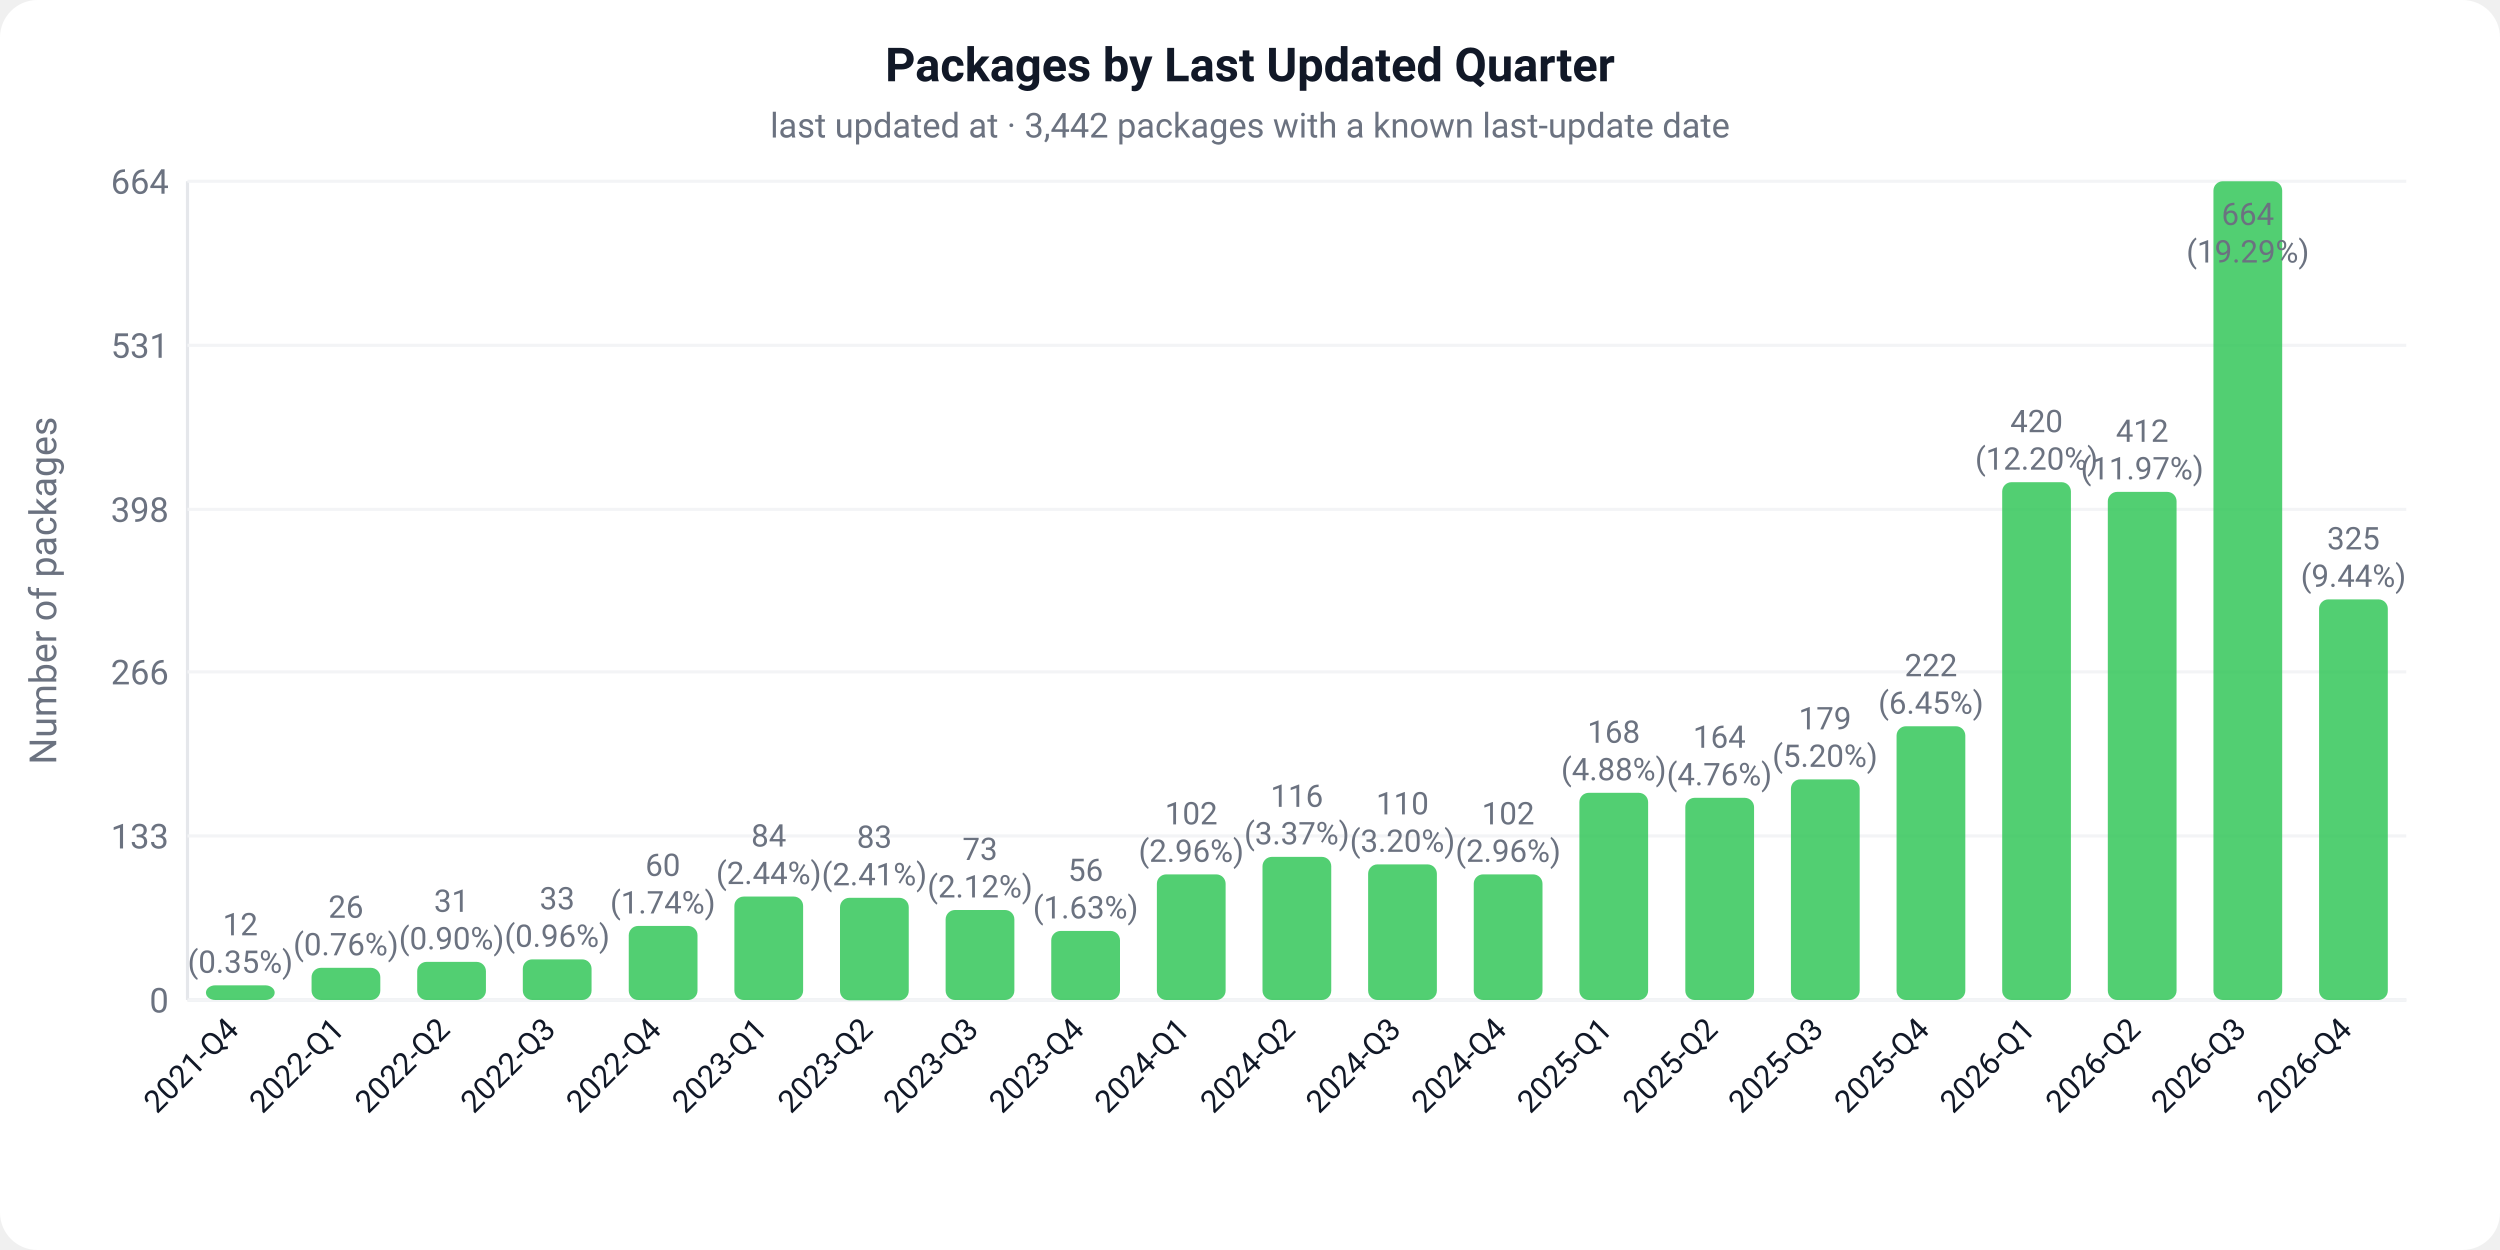
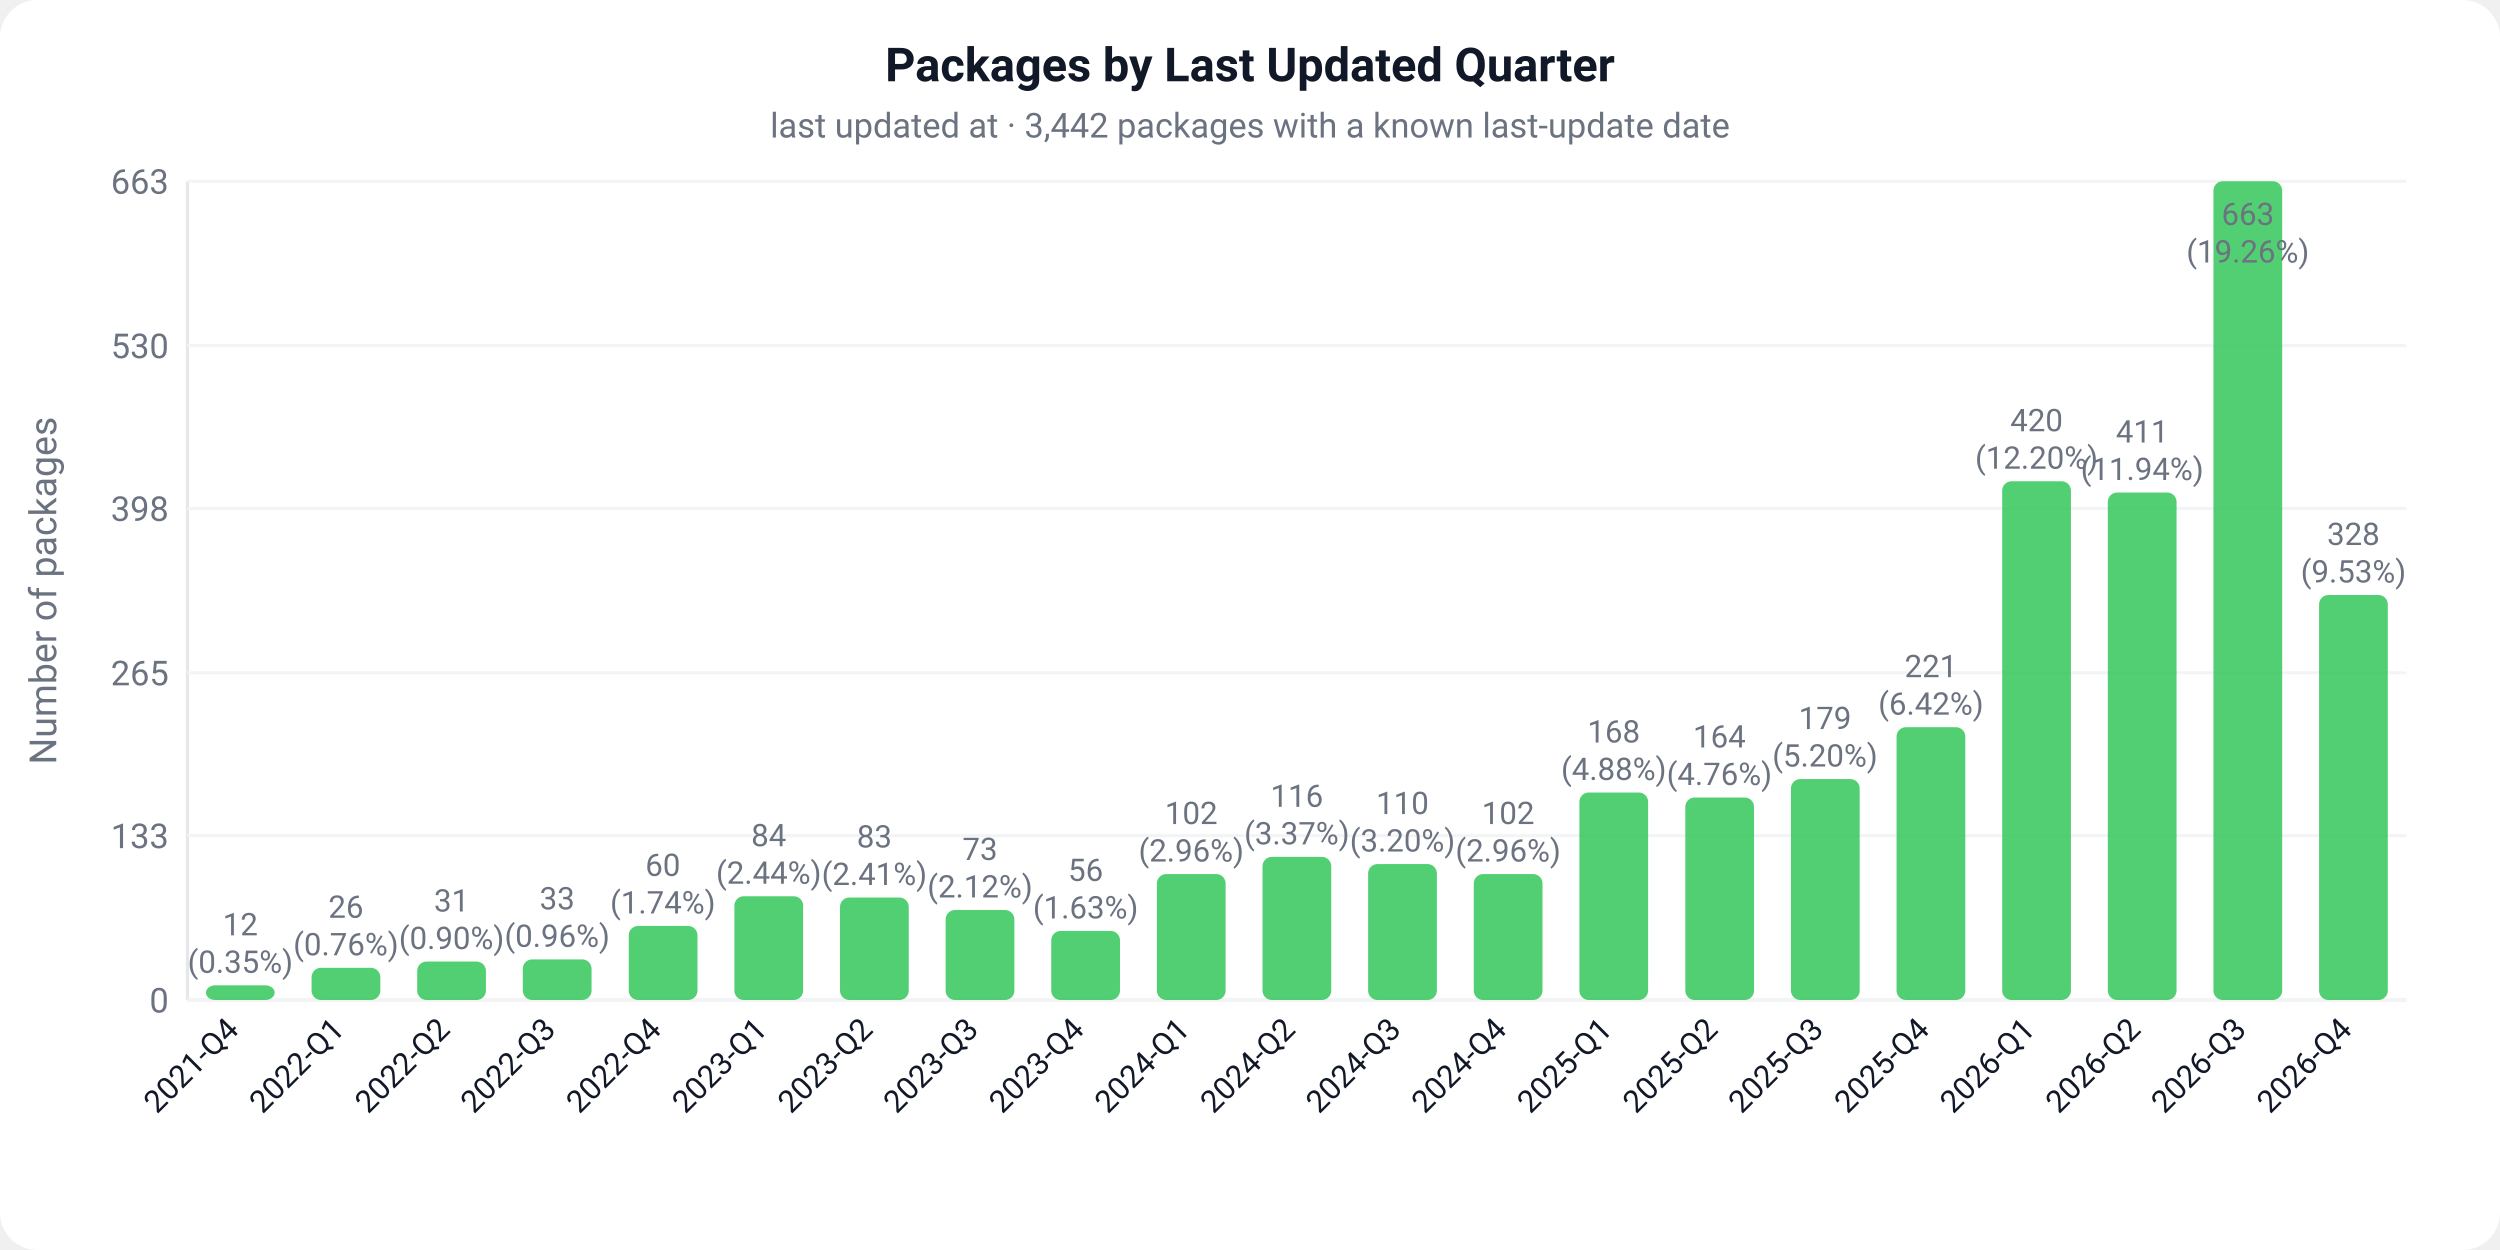
<svg xmlns="http://www.w3.org/2000/svg" width="800" height="400" viewBox="0 0 800 400">
  <defs>
    <style>text { font-family: -apple-system, BlinkMacSystemFont, 'Segoe UI', Roboto, sans-serif; }</style>
  </defs>
  <rect width="800" height="400" fill="#ffffff" rx="12" />
  <text x="400" y="26" text-anchor="middle" font-size="15" font-weight="600" fill="#111827">Packages by Last Updated Quarter</text>
  <text x="400" y="44" text-anchor="middle" font-size="11" fill="#6b7280">last updated at · 3,442 packages with a known last-update date</text>
  <line x1="60" y1="58" x2="60" y2="320" stroke="#e5e7eb" stroke-width="1" />
  <line x1="60" y1="320" x2="770" y2="320" stroke="#e5e7eb" stroke-width="1" />
  <text x="-189" y="18" text-anchor="middle" font-size="12" fill="#6b7280" transform="rotate(-90)">Number of packages</text>
  <line x1="60" y1="320.0" x2="770" y2="320.0" stroke="#f3f4f6" stroke-width="1" />
  <text x="54" y="324.0" text-anchor="end" font-size="11" fill="#6b7280">0</text>
-   <line x1="60" y1="267.5" x2="770" y2="267.5" stroke="#f3f4f6" stroke-width="1" />
-   <text x="54" y="271.5" text-anchor="end" font-size="11" fill="#6b7280">133</text>
-   <line x1="60" y1="215.0" x2="770" y2="215.0" stroke="#f3f4f6" stroke-width="1" />
-   <text x="54" y="219.0" text-anchor="end" font-size="11" fill="#6b7280">266</text>
-   <line x1="60" y1="163.0" x2="770" y2="163.0" stroke="#f3f4f6" stroke-width="1" />
-   <text x="54" y="167.0" text-anchor="end" font-size="11" fill="#6b7280">398</text>
-   <line x1="60" y1="110.5" x2="770" y2="110.5" stroke="#f3f4f6" stroke-width="1" />
-   <text x="54" y="114.5" text-anchor="end" font-size="11" fill="#6b7280">531</text>
+   <line x1="60" y1="267.4" x2="770" y2="267.4" stroke="#f3f4f6" stroke-width="1" />
+   <text x="54" y="271.4" text-anchor="end" font-size="11" fill="#6b7280">133</text>
+   <line x1="60" y1="215.3" x2="770" y2="215.3" stroke="#f3f4f6" stroke-width="1" />
+   <text x="54" y="219.3" text-anchor="end" font-size="11" fill="#6b7280">265</text>
+   <line x1="60" y1="162.7" x2="770" y2="162.7" stroke="#f3f4f6" stroke-width="1" />
+   <text x="54" y="166.7" text-anchor="end" font-size="11" fill="#6b7280">398</text>
+   <line x1="60" y1="110.6" x2="770" y2="110.6" stroke="#f3f4f6" stroke-width="1" />
+   <text x="54" y="114.6" text-anchor="end" font-size="11" fill="#6b7280">530</text>
  <line x1="60" y1="58.0" x2="770" y2="58.0" stroke="#f3f4f6" stroke-width="1" />
-   <text x="54" y="62.0" text-anchor="end" font-size="11" fill="#6b7280">664</text>
+   <text x="54" y="62.0" text-anchor="end" font-size="11" fill="#6b7280">663</text>
  <rect x="65.9" y="315.3" width="22.0" height="4.7" fill="#34C759" rx="3" opacity="0.85" />
  <text x="76.9" y="299.3" text-anchor="middle" font-size="10" fill="#6b7280">12</text>
  <text x="76.9" y="311.3" text-anchor="middle" font-size="10" fill="#6b7280">(0.35%)</text>
  <g transform="translate(76.9,330.0) rotate(-45)">
    <text text-anchor="end" font-size="10" fill="#111827">2021-Q4</text>
  </g>
  <rect x="99.7" y="309.7" width="22.0" height="10.3" fill="#34C759" rx="3" opacity="0.85" />
  <text x="110.7" y="293.7" text-anchor="middle" font-size="10" fill="#6b7280">26</text>
  <text x="110.7" y="305.7" text-anchor="middle" font-size="10" fill="#6b7280">(0.76%)</text>
  <g transform="translate(110.7,330.0) rotate(-45)">
    <text text-anchor="end" font-size="10" fill="#111827">2022-Q1</text>
  </g>
-   <rect x="133.5" y="307.8" width="22.0" height="12.2" fill="#34C759" rx="3" opacity="0.85" />
-   <text x="144.5" y="291.8" text-anchor="middle" font-size="10" fill="#6b7280">31</text>
-   <text x="144.5" y="303.8" text-anchor="middle" font-size="10" fill="#6b7280">(0.90%)</text>
+   <rect x="133.5" y="307.7" width="22.0" height="12.3" fill="#34C759" rx="3" opacity="0.85" />
+   <text x="144.5" y="291.7" text-anchor="middle" font-size="10" fill="#6b7280">31</text>
+   <text x="144.5" y="303.7" text-anchor="middle" font-size="10" fill="#6b7280">(0.90%)</text>
  <g transform="translate(144.5,330.0) rotate(-45)">
    <text text-anchor="end" font-size="10" fill="#111827">2022-Q2</text>
  </g>
  <rect x="167.3" y="307.0" width="22.0" height="13.0" fill="#34C759" rx="3" opacity="0.85" />
  <text x="178.3" y="291.0" text-anchor="middle" font-size="10" fill="#6b7280">33</text>
  <text x="178.3" y="303.0" text-anchor="middle" font-size="10" fill="#6b7280">(0.96%)</text>
  <g transform="translate(178.3,330.0) rotate(-45)">
    <text text-anchor="end" font-size="10" fill="#111827">2022-Q3</text>
  </g>
  <rect x="201.2" y="296.3" width="22.0" height="23.7" fill="#34C759" rx="3" opacity="0.85" />
  <text x="212.1" y="280.3" text-anchor="middle" font-size="10" fill="#6b7280">60</text>
  <text x="212.1" y="292.3" text-anchor="middle" font-size="10" fill="#6b7280">(1.74%)</text>
  <g transform="translate(212.1,330.0) rotate(-45)">
    <text text-anchor="end" font-size="10" fill="#111827">2022-Q4</text>
  </g>
-   <rect x="235.0" y="286.9" width="22.0" height="33.1" fill="#34C759" rx="3" opacity="0.85" />
-   <text x="246.0" y="270.9" text-anchor="middle" font-size="10" fill="#6b7280">84</text>
-   <text x="246.0" y="282.9" text-anchor="middle" font-size="10" fill="#6b7280">(2.44%)</text>
+   <rect x="235.0" y="286.8" width="22.0" height="33.2" fill="#34C759" rx="3" opacity="0.85" />
+   <text x="246.0" y="270.8" text-anchor="middle" font-size="10" fill="#6b7280">84</text>
+   <text x="246.0" y="282.8" text-anchor="middle" font-size="10" fill="#6b7280">(2.44%)</text>
  <g transform="translate(246.0,330.0) rotate(-45)">
    <text text-anchor="end" font-size="10" fill="#111827">2023-Q1</text>
  </g>
-   <rect x="268.8" y="287.3" width="22.0" height="32.8" fill="#34C759" rx="3" opacity="0.85" />
-   <text x="279.8" y="271.3" text-anchor="middle" font-size="10" fill="#6b7280">83</text>
-   <text x="279.8" y="283.3" text-anchor="middle" font-size="10" fill="#6b7280">(2.41%)</text>
+   <rect x="268.8" y="287.2" width="22.0" height="32.8" fill="#34C759" rx="3" opacity="0.85" />
+   <text x="279.8" y="271.2" text-anchor="middle" font-size="10" fill="#6b7280">83</text>
+   <text x="279.8" y="283.2" text-anchor="middle" font-size="10" fill="#6b7280">(2.41%)</text>
  <g transform="translate(279.8,330.0) rotate(-45)">
    <text text-anchor="end" font-size="10" fill="#111827">2023-Q2</text>
  </g>
  <rect x="302.6" y="291.2" width="22.0" height="28.8" fill="#34C759" rx="3" opacity="0.85" />
  <text x="313.6" y="275.2" text-anchor="middle" font-size="10" fill="#6b7280">73</text>
  <text x="313.6" y="287.2" text-anchor="middle" font-size="10" fill="#6b7280">(2.12%)</text>
  <g transform="translate(313.6,330.0) rotate(-45)">
    <text text-anchor="end" font-size="10" fill="#111827">2023-Q3</text>
  </g>
  <rect x="336.4" y="297.9" width="22.0" height="22.1" fill="#34C759" rx="3" opacity="0.85" />
  <text x="347.4" y="281.9" text-anchor="middle" font-size="10" fill="#6b7280">56</text>
  <text x="347.4" y="293.9" text-anchor="middle" font-size="10" fill="#6b7280">(1.63%)</text>
  <g transform="translate(347.4,330.0) rotate(-45)">
    <text text-anchor="end" font-size="10" fill="#111827">2023-Q4</text>
  </g>
-   <rect x="370.2" y="279.8" width="22.0" height="40.2" fill="#34C759" rx="3" opacity="0.85" />
-   <text x="381.2" y="263.8" text-anchor="middle" font-size="10" fill="#6b7280">102</text>
-   <text x="381.2" y="275.8" text-anchor="middle" font-size="10" fill="#6b7280">(2.96%)</text>
+   <rect x="370.2" y="279.7" width="22.0" height="40.3" fill="#34C759" rx="3" opacity="0.85" />
+   <text x="381.2" y="263.7" text-anchor="middle" font-size="10" fill="#6b7280">102</text>
+   <text x="381.2" y="275.7" text-anchor="middle" font-size="10" fill="#6b7280">(2.96%)</text>
  <g transform="translate(381.2,330.0) rotate(-45)">
    <text text-anchor="end" font-size="10" fill="#111827">2024-Q1</text>
  </g>
  <rect x="404.0" y="274.2" width="22.0" height="45.8" fill="#34C759" rx="3" opacity="0.85" />
  <text x="415.0" y="258.2" text-anchor="middle" font-size="10" fill="#6b7280">116</text>
  <text x="415.0" y="270.2" text-anchor="middle" font-size="10" fill="#6b7280">(3.37%)</text>
  <g transform="translate(415.0,330.0) rotate(-45)">
    <text text-anchor="end" font-size="10" fill="#111827">2024-Q2</text>
  </g>
-   <rect x="437.8" y="276.6" width="22.0" height="43.4" fill="#34C759" rx="3" opacity="0.85" />
-   <text x="448.8" y="260.6" text-anchor="middle" font-size="10" fill="#6b7280">110</text>
-   <text x="448.8" y="272.6" text-anchor="middle" font-size="10" fill="#6b7280">(3.20%)</text>
+   <rect x="437.8" y="276.5" width="22.0" height="43.5" fill="#34C759" rx="3" opacity="0.85" />
+   <text x="448.8" y="260.5" text-anchor="middle" font-size="10" fill="#6b7280">110</text>
+   <text x="448.8" y="272.5" text-anchor="middle" font-size="10" fill="#6b7280">(3.20%)</text>
  <g transform="translate(448.8,330.0) rotate(-45)">
    <text text-anchor="end" font-size="10" fill="#111827">2024-Q3</text>
  </g>
-   <rect x="471.6" y="279.8" width="22.0" height="40.2" fill="#34C759" rx="3" opacity="0.85" />
-   <text x="482.6" y="263.8" text-anchor="middle" font-size="10" fill="#6b7280">102</text>
-   <text x="482.6" y="275.8" text-anchor="middle" font-size="10" fill="#6b7280">(2.96%)</text>
+   <rect x="471.6" y="279.7" width="22.0" height="40.3" fill="#34C759" rx="3" opacity="0.85" />
+   <text x="482.6" y="263.7" text-anchor="middle" font-size="10" fill="#6b7280">102</text>
+   <text x="482.6" y="275.7" text-anchor="middle" font-size="10" fill="#6b7280">(2.96%)</text>
  <g transform="translate(482.6,330.0) rotate(-45)">
    <text text-anchor="end" font-size="10" fill="#111827">2024-Q4</text>
  </g>
-   <rect x="505.4" y="253.7" width="22.0" height="66.3" fill="#34C759" rx="3" opacity="0.85" />
-   <text x="516.4" y="237.7" text-anchor="middle" font-size="10" fill="#6b7280">168</text>
-   <text x="516.4" y="249.7" text-anchor="middle" font-size="10" fill="#6b7280">(4.88%)</text>
+   <rect x="505.4" y="253.6" width="22.0" height="66.4" fill="#34C759" rx="3" opacity="0.85" />
+   <text x="516.4" y="237.6" text-anchor="middle" font-size="10" fill="#6b7280">168</text>
+   <text x="516.4" y="249.6" text-anchor="middle" font-size="10" fill="#6b7280">(4.88%)</text>
  <g transform="translate(516.4,330.0) rotate(-45)">
    <text text-anchor="end" font-size="10" fill="#111827">2025-Q1</text>
  </g>
-   <rect x="539.3" y="255.3" width="22.0" height="64.7" fill="#34C759" rx="3" opacity="0.85" />
-   <text x="550.2" y="239.3" text-anchor="middle" font-size="10" fill="#6b7280">164</text>
-   <text x="550.2" y="251.3" text-anchor="middle" font-size="10" fill="#6b7280">(4.76%)</text>
+   <rect x="539.3" y="255.2" width="22.0" height="64.8" fill="#34C759" rx="3" opacity="0.85" />
+   <text x="550.2" y="239.2" text-anchor="middle" font-size="10" fill="#6b7280">164</text>
+   <text x="550.2" y="251.2" text-anchor="middle" font-size="10" fill="#6b7280">(4.76%)</text>
  <g transform="translate(550.2,330.0) rotate(-45)">
    <text text-anchor="end" font-size="10" fill="#111827">2025-Q2</text>
  </g>
-   <rect x="573.1" y="249.4" width="22.0" height="70.6" fill="#34C759" rx="3" opacity="0.85" />
-   <text x="584.0" y="233.4" text-anchor="middle" font-size="10" fill="#6b7280">179</text>
-   <text x="584.0" y="245.4" text-anchor="middle" font-size="10" fill="#6b7280">(5.20%)</text>
+   <rect x="573.1" y="249.3" width="22.0" height="70.7" fill="#34C759" rx="3" opacity="0.85" />
+   <text x="584.0" y="233.3" text-anchor="middle" font-size="10" fill="#6b7280">179</text>
+   <text x="584.0" y="245.3" text-anchor="middle" font-size="10" fill="#6b7280">(5.20%)</text>
  <g transform="translate(584.0,330.0) rotate(-45)">
    <text text-anchor="end" font-size="10" fill="#111827">2025-Q3</text>
  </g>
-   <rect x="606.9" y="232.4" width="22.0" height="87.6" fill="#34C759" rx="3" opacity="0.85" />
-   <text x="617.9" y="216.4" text-anchor="middle" font-size="10" fill="#6b7280">222</text>
-   <text x="617.9" y="228.4" text-anchor="middle" font-size="10" fill="#6b7280">(6.45%)</text>
+   <rect x="606.9" y="232.7" width="22.0" height="87.3" fill="#34C759" rx="3" opacity="0.85" />
+   <text x="617.9" y="216.7" text-anchor="middle" font-size="10" fill="#6b7280">221</text>
+   <text x="617.9" y="228.7" text-anchor="middle" font-size="10" fill="#6b7280">(6.42%)</text>
  <g transform="translate(617.9,330.0) rotate(-45)">
    <text text-anchor="end" font-size="10" fill="#111827">2025-Q4</text>
  </g>
-   <rect x="640.7" y="154.3" width="22.0" height="165.7" fill="#34C759" rx="3" opacity="0.85" />
-   <text x="651.7" y="138.3" text-anchor="middle" font-size="10" fill="#6b7280">420</text>
-   <text x="651.7" y="150.3" text-anchor="middle" font-size="10" fill="#6b7280">(12.20%)</text>
+   <rect x="640.7" y="154.0" width="22.0" height="166.0" fill="#34C759" rx="3" opacity="0.85" />
+   <text x="651.7" y="138.0" text-anchor="middle" font-size="10" fill="#6b7280">420</text>
+   <text x="651.7" y="150.0" text-anchor="middle" font-size="10" fill="#6b7280">(12.20%)</text>
  <g transform="translate(651.7,330.0) rotate(-45)">
    <text text-anchor="end" font-size="10" fill="#111827">2026-Q1</text>
  </g>
-   <rect x="674.5" y="157.4" width="22.0" height="162.6" fill="#34C759" rx="3" opacity="0.85" />
-   <text x="685.5" y="141.4" text-anchor="middle" font-size="10" fill="#6b7280">412</text>
-   <text x="685.5" y="153.4" text-anchor="middle" font-size="10" fill="#6b7280">(11.97%)</text>
+   <rect x="674.5" y="157.6" width="22.0" height="162.4" fill="#34C759" rx="3" opacity="0.85" />
+   <text x="685.5" y="141.6" text-anchor="middle" font-size="10" fill="#6b7280">411</text>
+   <text x="685.5" y="153.6" text-anchor="middle" font-size="10" fill="#6b7280">(11.94%)</text>
  <g transform="translate(685.5,330.0) rotate(-45)">
    <text text-anchor="end" font-size="10" fill="#111827">2026-Q2</text>
  </g>
  <rect x="708.3" y="58.0" width="22.0" height="262.0" fill="#34C759" rx="3" opacity="0.85" />
-   <text x="719.3" y="72.0" text-anchor="middle" font-size="10" fill="#6b7280">664</text>
-   <text x="719.3" y="84.0" text-anchor="middle" font-size="10" fill="#6b7280">(19.29%)</text>
+   <text x="719.3" y="72.0" text-anchor="middle" font-size="10" fill="#6b7280">663</text>
+   <text x="719.3" y="84.0" text-anchor="middle" font-size="10" fill="#6b7280">(19.26%)</text>
  <g transform="translate(719.3,330.0) rotate(-45)">
    <text text-anchor="end" font-size="10" fill="#111827">2026-Q3</text>
  </g>
-   <rect x="742.1" y="191.8" width="22.0" height="128.2" fill="#34C759" rx="3" opacity="0.85" />
-   <text x="753.1" y="175.8" text-anchor="middle" font-size="10" fill="#6b7280">325</text>
-   <text x="753.1" y="187.8" text-anchor="middle" font-size="10" fill="#6b7280">(9.44%)</text>
+   <rect x="742.1" y="190.4" width="22.0" height="129.6" fill="#34C759" rx="3" opacity="0.85" />
+   <text x="753.1" y="174.4" text-anchor="middle" font-size="10" fill="#6b7280">328</text>
+   <text x="753.1" y="186.4" text-anchor="middle" font-size="10" fill="#6b7280">(9.53%)</text>
  <g transform="translate(753.1,330.0) rotate(-45)">
    <text text-anchor="end" font-size="10" fill="#111827">2026-Q4</text>
  </g>
</svg>
